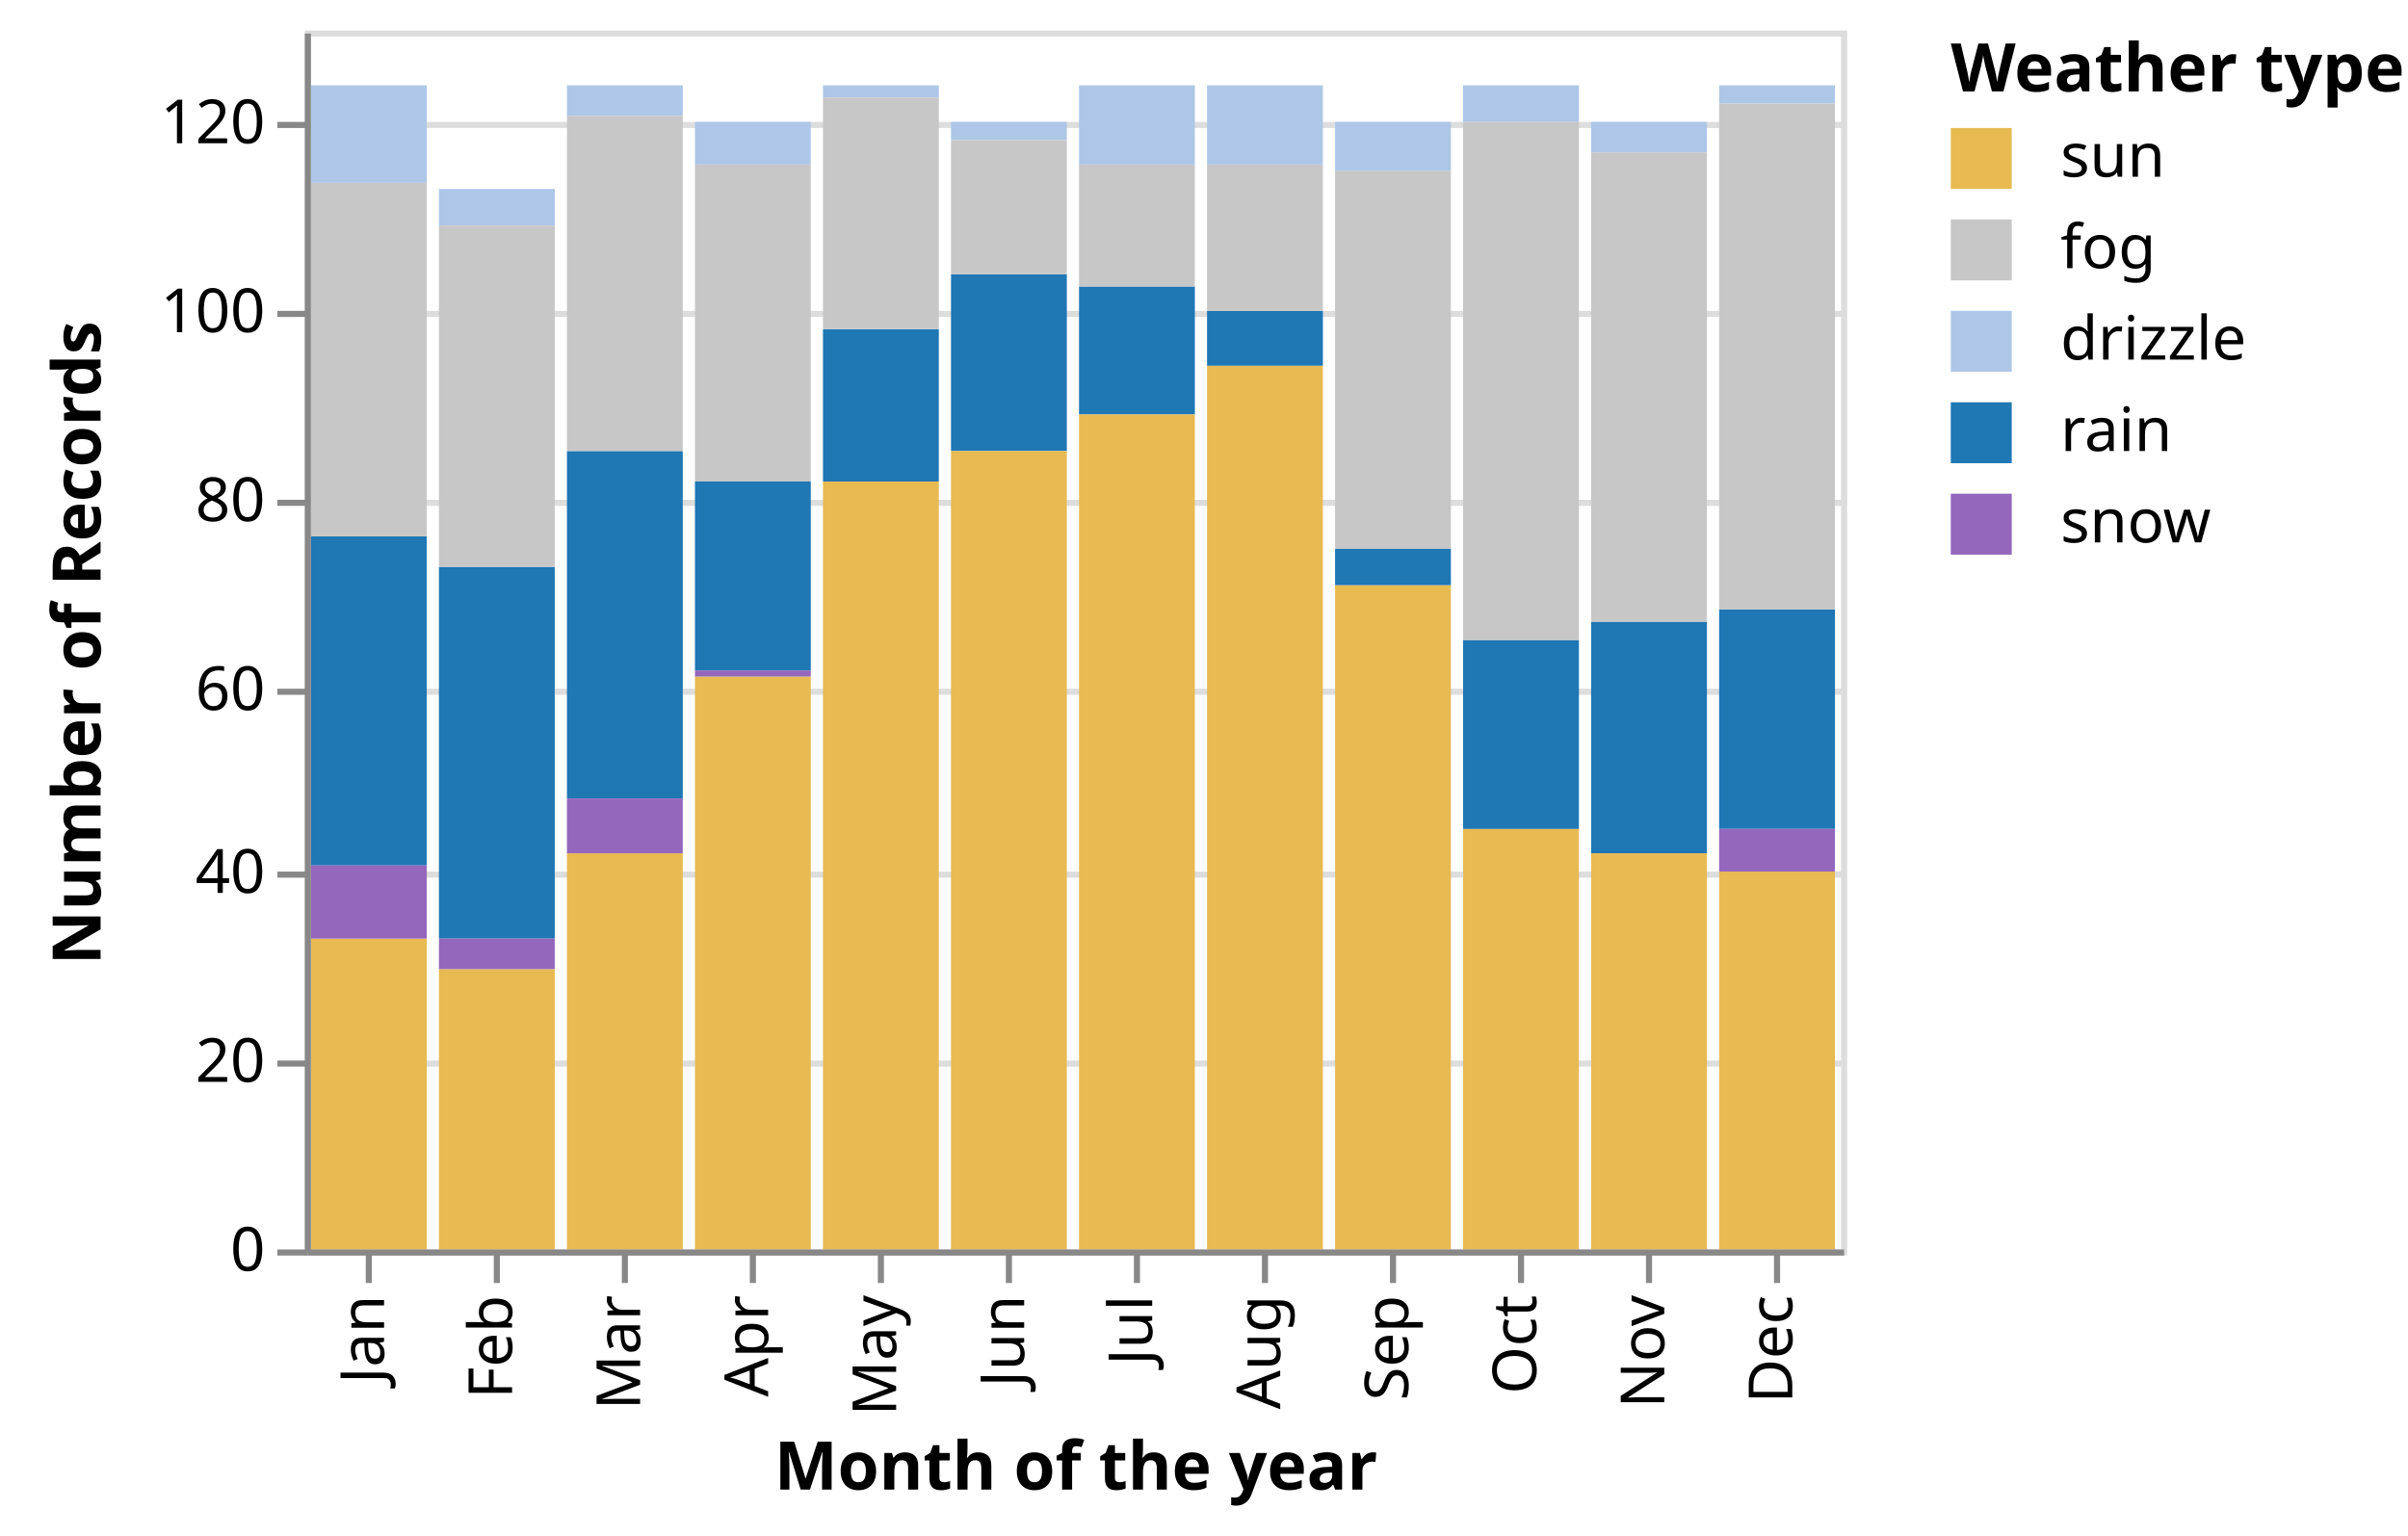
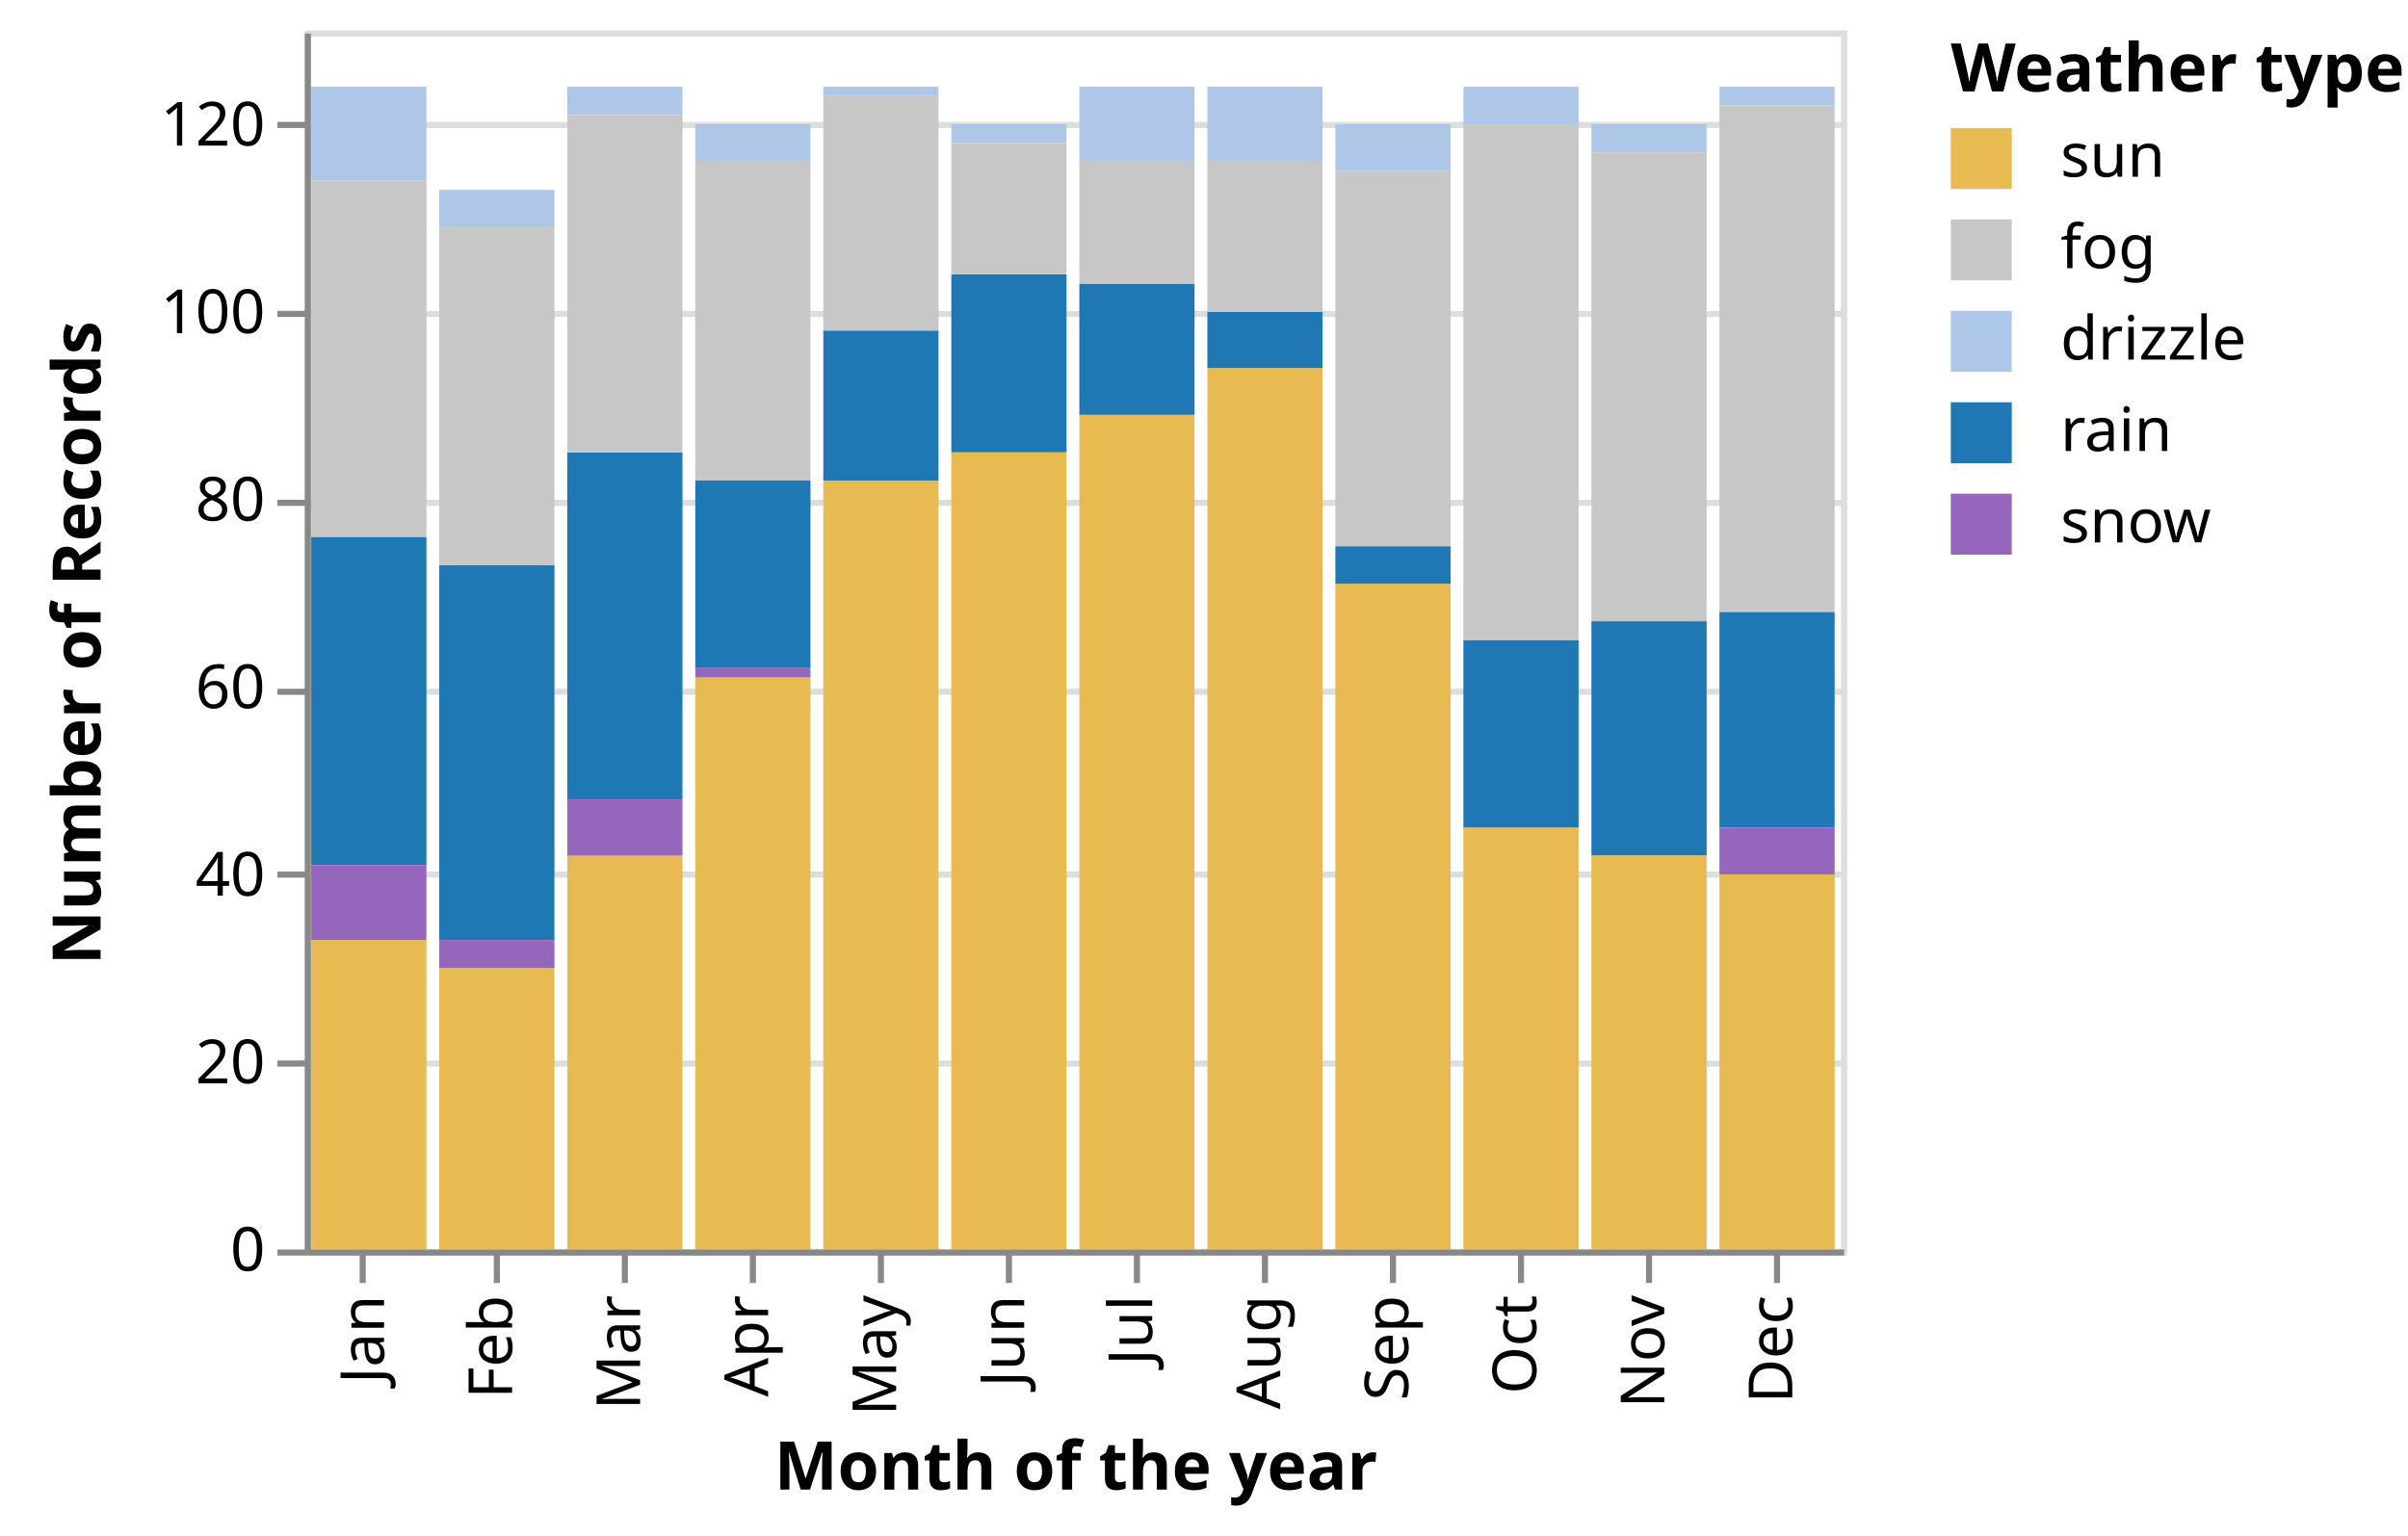
<svg xmlns="http://www.w3.org/2000/svg" class="marks" width="395" height="252" viewBox="0 0 395 252" version="1.1">
  <g transform="translate(50,5)">
    <g class="mark-group role-frame root">
      <g transform="translate(0,0)">
        <path class="background" d="M0.5,0.5h252v200h-252Z" style="fill: transparent; stroke: #ddd;" />
        <g>
          <g class="mark-group role-axis">
            <g transform="translate(0.5,0.5)">
              <path class="background" d="M0,0h0v0h0Z" style="pointer-events: none; fill: none;" />
              <g>
                <g class="mark-rule role-axis-grid" style="pointer-events: none;">
                  <line transform="translate(0,200)" x2="252" y2="0" style="fill: none; stroke: #ddd; stroke-width: 1; stroke-dasharray: ; opacity: 1;" />
                  <line transform="translate(0,169)" x2="252" y2="0" style="fill: none; stroke: #ddd; stroke-width: 1; stroke-dasharray: ; opacity: 1;" />
                  <line transform="translate(0,138)" x2="252" y2="0" style="fill: none; stroke: #ddd; stroke-width: 1; stroke-dasharray: ; opacity: 1;" />
                  <line transform="translate(0,108)" x2="252" y2="0" style="fill: none; stroke: #ddd; stroke-width: 1; stroke-dasharray: ; opacity: 1;" />
                  <line transform="translate(0,77)" x2="252" y2="0" style="fill: none; stroke: #ddd; stroke-width: 1; stroke-dasharray: ; opacity: 1;" />
                  <line transform="translate(0,46)" x2="252" y2="0" style="fill: none; stroke: #ddd; stroke-width: 1; stroke-dasharray: ; opacity: 1;" />
                  <line transform="translate(0,15)" x2="252" y2="0" style="fill: none; stroke: #ddd; stroke-width: 1; stroke-dasharray: ; opacity: 1;" />
                </g>
              </g>
            </g>
          </g>
          <g class="mark-rect role-mark marks">
-             <path d="M1,9h19v16h-19Z" style="fill: #aec7e8;" />
-             <path d="M1,83h19v54h-19Z" style="fill: #1f77b4;" />
-             <path d="M1,149h19v51h-19Z" style="fill: #e7ba52;" />
-             <path d="M1,137h19v12h-19Z" style="fill: #9467bd;" />
-             <path d="M22,88h19v61h-19Z" style="fill: #1f77b4;" />
-             <path d="M22,154h19v46h-19Z" style="fill: #e7ba52;" />
-             <path d="M22,26h19v6h-19Z" style="fill: #aec7e8;" />
-             <path d="M22,149h19v5h-19Z" style="fill: #9467bd;" />
-             <path d="M43,135h19v65h-19Z" style="fill: #e7ba52;" />
-             <path d="M43,69h19v57h-19Z" style="fill: #1f77b4;" />
-             <path d="M43,126h19v9h-19Z" style="fill: #9467bd;" />
-             <path d="M43,9h19v5h-19Z" style="fill: #aec7e8;" />
-             <path d="M64,74h19v31h-19Z" style="fill: #1f77b4;" />
-             <path d="M64,106h19v94h-19Z" style="fill: #e7ba52;" />
-             <path d="M64,105h19v1h-19Z" style="fill: #9467bd;" />
-             <path d="M64,15h19v7h-19Z" style="fill: #aec7e8;" />
-             <path d="M85,49h19v25h-19Z" style="fill: #1f77b4;" />
-             <path d="M85,74h19v126h-19Z" style="fill: #e7ba52;" />
-             <path d="M85,9h19v2h-19Z" style="fill: #aec7e8;" />
-             <path d="M106,40h19v29h-19Z" style="fill: #1f77b4;" />
-             <path d="M106,69h19v131h-19Z" style="fill: #e7ba52;" />
-             <path d="M106,15h19v3h-19Z" style="fill: #aec7e8;" />
-             <path d="M127,42h19v21h-19Z" style="fill: #1f77b4;" />
-             <path d="M127,63h19v137h-19Z" style="fill: #e7ba52;" />
-             <path d="M127,9h19v13h-19Z" style="fill: #aec7e8;" />
-             <path d="M127,22h19v20h-19Z" style="fill: #c7c7c7;" />
-             <path d="M148,9h19v13h-19Z" style="fill: #aec7e8;" />
-             <path d="M148,55h19v145h-19Z" style="fill: #e7ba52;" />
-             <path d="M148,46h19v9h-19Z" style="fill: #1f77b4;" />
-             <path d="M169,91h19v109h-19Z" style="fill: #e7ba52;" />
-             <path d="M169,85h19v6h-19Z" style="fill: #1f77b4;" />
-             <path d="M169,23h19v62h-19Z" style="fill: #c7c7c7;" />
-             <path d="M169,15h19v8h-19Z" style="fill: #aec7e8;" />
-             <path d="M190,131h19v69h-19Z" style="fill: #e7ba52;" />
-             <path d="M190,9h19v6h-19Z" style="fill: #aec7e8;" />
-             <path d="M190,100h19v31h-19Z" style="fill: #1f77b4;" />
-             <path d="M211,97h19v38h-19Z" style="fill: #1f77b4;" />
-             <path d="M211,135h19v65h-19Z" style="fill: #e7ba52;" />
-             <path d="M211,15h19v5h-19Z" style="fill: #aec7e8;" />
-             <path d="M211,20h19v77h-19Z" style="fill: #c7c7c7;" />
-             <path d="M232,95h19v36h-19Z" style="fill: #1f77b4;" />
-             <path d="M232,138h19v62h-19Z" style="fill: #e7ba52;" />
-             <path d="M232,131h19v7h-19Z" style="fill: #9467bd;" />
-             <path d="M232,9h19v3h-19Z" style="fill: #aec7e8;" />
-             <path d="M43,14h19v55h-19Z" style="fill: #c7c7c7;" />
-             <path d="M64,22h19v52h-19Z" style="fill: #c7c7c7;" />
-             <path d="M85,11h19v38h-19Z" style="fill: #c7c7c7;" />
-             <path d="M106,18h19v22h-19Z" style="fill: #c7c7c7;" />
-             <path d="M148,22h19v24h-19Z" style="fill: #c7c7c7;" />
-             <path d="M190,15h19v85h-19Z" style="fill: #c7c7c7;" />
-             <path d="M232,12h19v83h-19Z" style="fill: #c7c7c7;" />
-             <path d="M1,25h19v58h-19Z" style="fill: #c7c7c7;" />
-             <path d="M22,32h19v56h-19Z" style="fill: #c7c7c7;" />
+             <path d="M1.05,9.231h18.9v15.385h-18.9Z" style="fill: #aec7e8;" />
+             <path d="M1.05,83.077h18.9v53.846h-18.9Z" style="fill: #1f77b4;" />
+             <path d="M1.05,149.231h18.9v50.769h-18.9Z" style="fill: #e7ba52;" />
+             <path d="M1.05,136.923h18.9v12.308h-18.9Z" style="fill: #9467bd;" />
+             <path d="M22.05,87.692h18.9v61.538h-18.9Z" style="fill: #1f77b4;" />
+             <path d="M22.05,153.846h18.9v46.154h-18.9Z" style="fill: #e7ba52;" />
+             <path d="M22.05,26.154h18.9v6.154h-18.9Z" style="fill: #aec7e8;" />
+             <path d="M22.05,149.231h18.9v4.615h-18.9Z" style="fill: #9467bd;" />
+             <path d="M43.05,135.385h18.9v64.615h-18.9Z" style="fill: #e7ba52;" />
+             <path d="M43.05,69.231h18.9v56.923h-18.9Z" style="fill: #1f77b4;" />
+             <path d="M43.05,126.154h18.9v9.231h-18.9Z" style="fill: #9467bd;" />
+             <path d="M43.05,9.231h18.9v4.615h-18.9Z" style="fill: #aec7e8;" />
+             <path d="M64.05,73.846h18.9v30.769h-18.9Z" style="fill: #1f77b4;" />
+             <path d="M64.05,106.154h18.9v93.846h-18.9Z" style="fill: #e7ba52;" />
+             <path d="M64.05,104.615h18.9v1.538h-18.9Z" style="fill: #9467bd;" />
+             <path d="M64.05,15.385h18.9v6.154h-18.9Z" style="fill: #aec7e8;" />
+             <path d="M85.05,49.231h18.9v24.615h-18.9Z" style="fill: #1f77b4;" />
+             <path d="M85.05,73.846h18.9v126.154h-18.9Z" style="fill: #e7ba52;" />
+             <path d="M85.05,9.231h18.9v1.538h-18.9Z" style="fill: #aec7e8;" />
+             <path d="M106.05,40h18.9v29.231h-18.9Z" style="fill: #1f77b4;" />
+             <path d="M106.05,69.231h18.9v130.769h-18.9Z" style="fill: #e7ba52;" />
+             <path d="M106.05,15.385h18.9v3.077h-18.9Z" style="fill: #aec7e8;" />
+             <path d="M127.05,41.538h18.9v21.538h-18.9Z" style="fill: #1f77b4;" />
+             <path d="M127.05,63.077h18.9v136.923h-18.9Z" style="fill: #e7ba52;" />
+             <path d="M127.05,9.231h18.9v12.308h-18.9Z" style="fill: #aec7e8;" />
+             <path d="M127.05,21.538h18.9v20h-18.9Z" style="fill: #c7c7c7;" />
+             <path d="M148.05,9.231h18.9v12.308h-18.9Z" style="fill: #aec7e8;" />
+             <path d="M148.05,55.385h18.9v144.615h-18.9Z" style="fill: #e7ba52;" />
+             <path d="M148.05,46.154h18.9v9.231h-18.9Z" style="fill: #1f77b4;" />
+             <path d="M169.05,90.769h18.9v109.231h-18.9Z" style="fill: #e7ba52;" />
+             <path d="M169.05,84.615h18.9v6.154h-18.9Z" style="fill: #1f77b4;" />
+             <path d="M169.05,23.077h18.9v61.538h-18.9Z" style="fill: #c7c7c7;" />
+             <path d="M169.05,15.385h18.9v7.692h-18.9Z" style="fill: #aec7e8;" />
+             <path d="M190.05,130.769h18.9v69.231h-18.9Z" style="fill: #e7ba52;" />
+             <path d="M190.05,9.231h18.9v6.154h-18.9Z" style="fill: #aec7e8;" />
+             <path d="M190.05,100h18.9v30.769h-18.9Z" style="fill: #1f77b4;" />
+             <path d="M211.05,96.923h18.9v38.462h-18.9Z" style="fill: #1f77b4;" />
+             <path d="M211.05,135.385h18.9v64.615h-18.9Z" style="fill: #e7ba52;" />
+             <path d="M211.05,15.385h18.9v4.615h-18.9Z" style="fill: #aec7e8;" />
+             <path d="M211.05,20h18.9v76.923h-18.9Z" style="fill: #c7c7c7;" />
+             <path d="M232.05,95.385h18.9v35.385h-18.9Z" style="fill: #1f77b4;" />
+             <path d="M232.05,138.462h18.9v61.538h-18.9Z" style="fill: #e7ba52;" />
+             <path d="M232.05,130.769h18.9v7.692h-18.9Z" style="fill: #9467bd;" />
+             <path d="M232.05,9.231h18.9v3.077h-18.9Z" style="fill: #aec7e8;" />
+             <path d="M43.05,13.846h18.9v55.385h-18.9Z" style="fill: #c7c7c7;" />
+             <path d="M64.05,21.538h18.9v52.308h-18.9Z" style="fill: #c7c7c7;" />
+             <path d="M85.05,10.769h18.9v38.462h-18.9Z" style="fill: #c7c7c7;" />
+             <path d="M106.05,18.462h18.9v21.538h-18.9Z" style="fill: #c7c7c7;" />
+             <path d="M148.05,21.538h18.9v24.615h-18.9Z" style="fill: #c7c7c7;" />
+             <path d="M190.05,15.385h18.9v84.615h-18.9Z" style="fill: #c7c7c7;" />
+             <path d="M232.05,12.308h18.9v83.077h-18.9Z" style="fill: #c7c7c7;" />
+             <path d="M1.05,24.615h18.9v58.462h-18.9Z" style="fill: #c7c7c7;" />
+             <path d="M22.05,32.308h18.9v55.385h-18.9Z" style="fill: #c7c7c7;" />
          </g>
          <g class="mark-group role-legend">
            <g transform="translate(270,0)">
              <path class="background" d="M0,0h70v86h-70Z" style="pointer-events: none; fill: none;" />
              <g>
                <g class="mark-group role-legend-entry">
                  <g transform="translate(0,16)">
                    <path class="background" d="M0,0h0v0h0Z" style="pointer-events: none; fill: none;" />
                    <g>
                      <g class="mark-symbol role-legend-symbol" style="pointer-events: none;">
                        <path transform="translate(5,5)" d="M-5,-5h10v10h-10Z" style="fill: #e7ba52; stroke-width: 1.5; opacity: 1;" />
                        <path transform="translate(5,20)" d="M-5,-5h10v10h-10Z" style="fill: #c7c7c7; stroke-width: 1.5; opacity: 1;" />
                        <path transform="translate(5,35)" d="M-5,-5h10v10h-10Z" style="fill: #aec7e8; stroke-width: 1.5; opacity: 1;" />
                        <path transform="translate(5,50)" d="M-5,-5h10v10h-10Z" style="fill: #1f77b4; stroke-width: 1.5; opacity: 1;" />
                        <path transform="translate(5,65)" d="M-5,-5h10v10h-10Z" style="fill: #9467bd; stroke-width: 1.5; opacity: 1;" />
                      </g>
                      <g class="mark-text role-legend-label" style="pointer-events: none;">
                        <text text-anchor="start" transform="translate(18,8)" style="font: 10px sans-serif; fill: #000; opacity: 1;">sun</text>
                        <text text-anchor="start" transform="translate(18,23)" style="font: 10px sans-serif; fill: #000; opacity: 1;">fog</text>
                        <text text-anchor="start" transform="translate(18,38)" style="font: 10px sans-serif; fill: #000; opacity: 1;">drizzle</text>
                        <text text-anchor="start" transform="translate(18,53)" style="font: 10px sans-serif; fill: #000; opacity: 1;">rain</text>
                        <text text-anchor="start" transform="translate(18,68)" style="font: 10px sans-serif; fill: #000; opacity: 1;">snow</text>
                      </g>
                    </g>
                  </g>
                </g>
                <g class="mark-text role-legend-title" style="pointer-events: none;">
                  <text text-anchor="start" transform="translate(0,10)" style="font: bold 11px sans-serif; fill: #000; opacity: 1;">Weather type</text>
                </g>
              </g>
            </g>
          </g>
          <g class="mark-group role-axis">
            <g transform="translate(0.5,200.5)">
              <path class="background" d="M0,0h0v0h0Z" style="pointer-events: none; fill: none;" />
              <g>
                <g class="mark-rule role-axis-tick" style="pointer-events: none;">
-                   <line transform="translate(10,0)" x2="0" y2="5" style="fill: none; stroke: #888; stroke-width: 1; opacity: 1;" />
+                   <line transform="translate(9,0)" x2="0" y2="5" style="fill: none; stroke: #888; stroke-width: 1; opacity: 1;" />
                  <line transform="translate(31,0)" x2="0" y2="5" style="fill: none; stroke: #888; stroke-width: 1; opacity: 1;" />
                  <line transform="translate(52,0)" x2="0" y2="5" style="fill: none; stroke: #888; stroke-width: 1; opacity: 1;" />
                  <line transform="translate(73,0)" x2="0" y2="5" style="fill: none; stroke: #888; stroke-width: 1; opacity: 1;" />
                  <line transform="translate(94,0)" x2="0" y2="5" style="fill: none; stroke: #888; stroke-width: 1; opacity: 1;" />
                  <line transform="translate(115,0)" x2="0" y2="5" style="fill: none; stroke: #888; stroke-width: 1; opacity: 1;" />
                  <line transform="translate(136,0)" x2="0" y2="5" style="fill: none; stroke: #888; stroke-width: 1; opacity: 1;" />
                  <line transform="translate(157,0)" x2="0" y2="5" style="fill: none; stroke: #888; stroke-width: 1; opacity: 1;" />
                  <line transform="translate(178,0)" x2="0" y2="5" style="fill: none; stroke: #888; stroke-width: 1; opacity: 1;" />
                  <line transform="translate(199,0)" x2="0" y2="5" style="fill: none; stroke: #888; stroke-width: 1; opacity: 1;" />
                  <line transform="translate(220,0)" x2="0" y2="5" style="fill: none; stroke: #888; stroke-width: 1; opacity: 1;" />
                  <line transform="translate(241,0)" x2="0" y2="5" style="fill: none; stroke: #888; stroke-width: 1; opacity: 1;" />
                </g>
                <g class="mark-text role-axis-label" style="pointer-events: none;">
                  <text text-anchor="end" transform="translate(9.5,7) rotate(270) translate(0,3)" style="font: 10px sans-serif; fill: #000; opacity: 1;">Jan</text>
                  <text text-anchor="end" transform="translate(30.5,7) rotate(270) translate(0,3)" style="font: 10px sans-serif; fill: #000; opacity: 1;">Feb</text>
                  <text text-anchor="end" transform="translate(51.5,7) rotate(270) translate(0,3)" style="font: 10px sans-serif; fill: #000; opacity: 1;">Mar</text>
                  <text text-anchor="end" transform="translate(72.5,7) rotate(270) translate(0,3)" style="font: 10px sans-serif; fill: #000; opacity: 1;">Apr</text>
                  <text text-anchor="end" transform="translate(93.5,7) rotate(270) translate(0,3)" style="font: 10px sans-serif; fill: #000; opacity: 1;">May</text>
                  <text text-anchor="end" transform="translate(114.5,7) rotate(270) translate(0,3)" style="font: 10px sans-serif; fill: #000; opacity: 1;">Jun</text>
                  <text text-anchor="end" transform="translate(135.5,7) rotate(270) translate(0,3)" style="font: 10px sans-serif; fill: #000; opacity: 1;">Jul</text>
                  <text text-anchor="end" transform="translate(156.5,7) rotate(270) translate(0,3)" style="font: 10px sans-serif; fill: #000; opacity: 1;">Aug</text>
                  <text text-anchor="end" transform="translate(177.5,7) rotate(270) translate(0,3)" style="font: 10px sans-serif; fill: #000; opacity: 1;">Sep</text>
                  <text text-anchor="end" transform="translate(198.5,7) rotate(270) translate(0,3)" style="font: 10px sans-serif; fill: #000; opacity: 1;">Oct</text>
                  <text text-anchor="end" transform="translate(219.5,7) rotate(270) translate(0,3)" style="font: 10px sans-serif; fill: #000; opacity: 1;">Nov</text>
                  <text text-anchor="end" transform="translate(240.5,7) rotate(270) translate(0,3)" style="font: 10px sans-serif; fill: #000; opacity: 1;">Dec</text>
                </g>
                <g class="mark-rule role-axis-domain" style="pointer-events: none;">
                  <line transform="translate(0,0)" x2="252" y2="0" style="fill: none; stroke: #888; stroke-width: 1; opacity: 1;" />
                </g>
                <g class="mark-text role-axis-title" style="pointer-events: none;">
                  <text text-anchor="middle" transform="translate(126,38.8916)" style="font: bold 11px sans-serif; fill: #000; opacity: 1;">Month of the year</text>
                </g>
              </g>
            </g>
          </g>
          <g class="mark-group role-axis">
            <g transform="translate(0.5,0.5)">
              <path class="background" d="M0,0h0v0h0Z" style="pointer-events: none; fill: none;" />
              <g>
                <g class="mark-rule role-axis-tick" style="pointer-events: none;">
                  <line transform="translate(0,200)" x2="-5" y2="0" style="fill: none; stroke: #888; stroke-width: 1; opacity: 1;" />
                  <line transform="translate(0,169)" x2="-5" y2="0" style="fill: none; stroke: #888; stroke-width: 1; opacity: 1;" />
                  <line transform="translate(0,138)" x2="-5" y2="0" style="fill: none; stroke: #888; stroke-width: 1; opacity: 1;" />
                  <line transform="translate(0,108)" x2="-5" y2="0" style="fill: none; stroke: #888; stroke-width: 1; opacity: 1;" />
                  <line transform="translate(0,77)" x2="-5" y2="0" style="fill: none; stroke: #888; stroke-width: 1; opacity: 1;" />
                  <line transform="translate(0,46)" x2="-5" y2="0" style="fill: none; stroke: #888; stroke-width: 1; opacity: 1;" />
                  <line transform="translate(0,15)" x2="-5" y2="0" style="fill: none; stroke: #888; stroke-width: 1; opacity: 1;" />
                </g>
                <g class="mark-text role-axis-label" style="pointer-events: none;">
                  <text text-anchor="end" transform="translate(-7,203)" style="font: 10px sans-serif; fill: #000; opacity: 1;">0</text>
-                   <text text-anchor="end" transform="translate(-7,172)" style="font: 10px sans-serif; fill: #000; opacity: 1;">20</text>
-                   <text text-anchor="end" transform="translate(-7,141)" style="font: 10px sans-serif; fill: #000; opacity: 1;">40</text>
-                   <text text-anchor="end" transform="translate(-7,111)" style="font: 10px sans-serif; fill: #000; opacity: 1;">60</text>
-                   <text text-anchor="end" transform="translate(-7,80)" style="font: 10px sans-serif; fill: #000; opacity: 1;">80</text>
-                   <text text-anchor="end" transform="translate(-7,49)" style="font: 10px sans-serif; fill: #000; opacity: 1;">100</text>
-                   <text text-anchor="end" transform="translate(-7,18)" style="font: 10px sans-serif; fill: #000; opacity: 1;">120</text>
+                   <text text-anchor="end" transform="translate(-7,172.2308)" style="font: 10px sans-serif; fill: #000; opacity: 1;">20</text>
+                   <text text-anchor="end" transform="translate(-7,141.4615)" style="font: 10px sans-serif; fill: #000; opacity: 1;">40</text>
+                   <text text-anchor="end" transform="translate(-7,110.6923)" style="font: 10px sans-serif; fill: #000; opacity: 1;">60</text>
+                   <text text-anchor="end" transform="translate(-7,79.92308)" style="font: 10px sans-serif; fill: #000; opacity: 1;">80</text>
+                   <text text-anchor="end" transform="translate(-7,49.15385)" style="font: 10px sans-serif; fill: #000; opacity: 1;">100</text>
+                   <text text-anchor="end" transform="translate(-7,18.38462)" style="font: 10px sans-serif; fill: #000; opacity: 1;">120</text>
                </g>
                <g class="mark-rule role-axis-domain" style="pointer-events: none;">
                  <line transform="translate(0,200)" x2="0" y2="-200" style="fill: none; stroke: #888; stroke-width: 1; opacity: 1;" />
                </g>
                <g class="mark-text role-axis-title" style="pointer-events: none;">
                  <text text-anchor="middle" transform="translate(-32,100) rotate(-90) translate(0,-2)" style="font: bold 11px sans-serif; fill: #000; opacity: 1;">Number of Records</text>
                </g>
              </g>
            </g>
          </g>
        </g>
      </g>
    </g>
  </g>
</svg>
